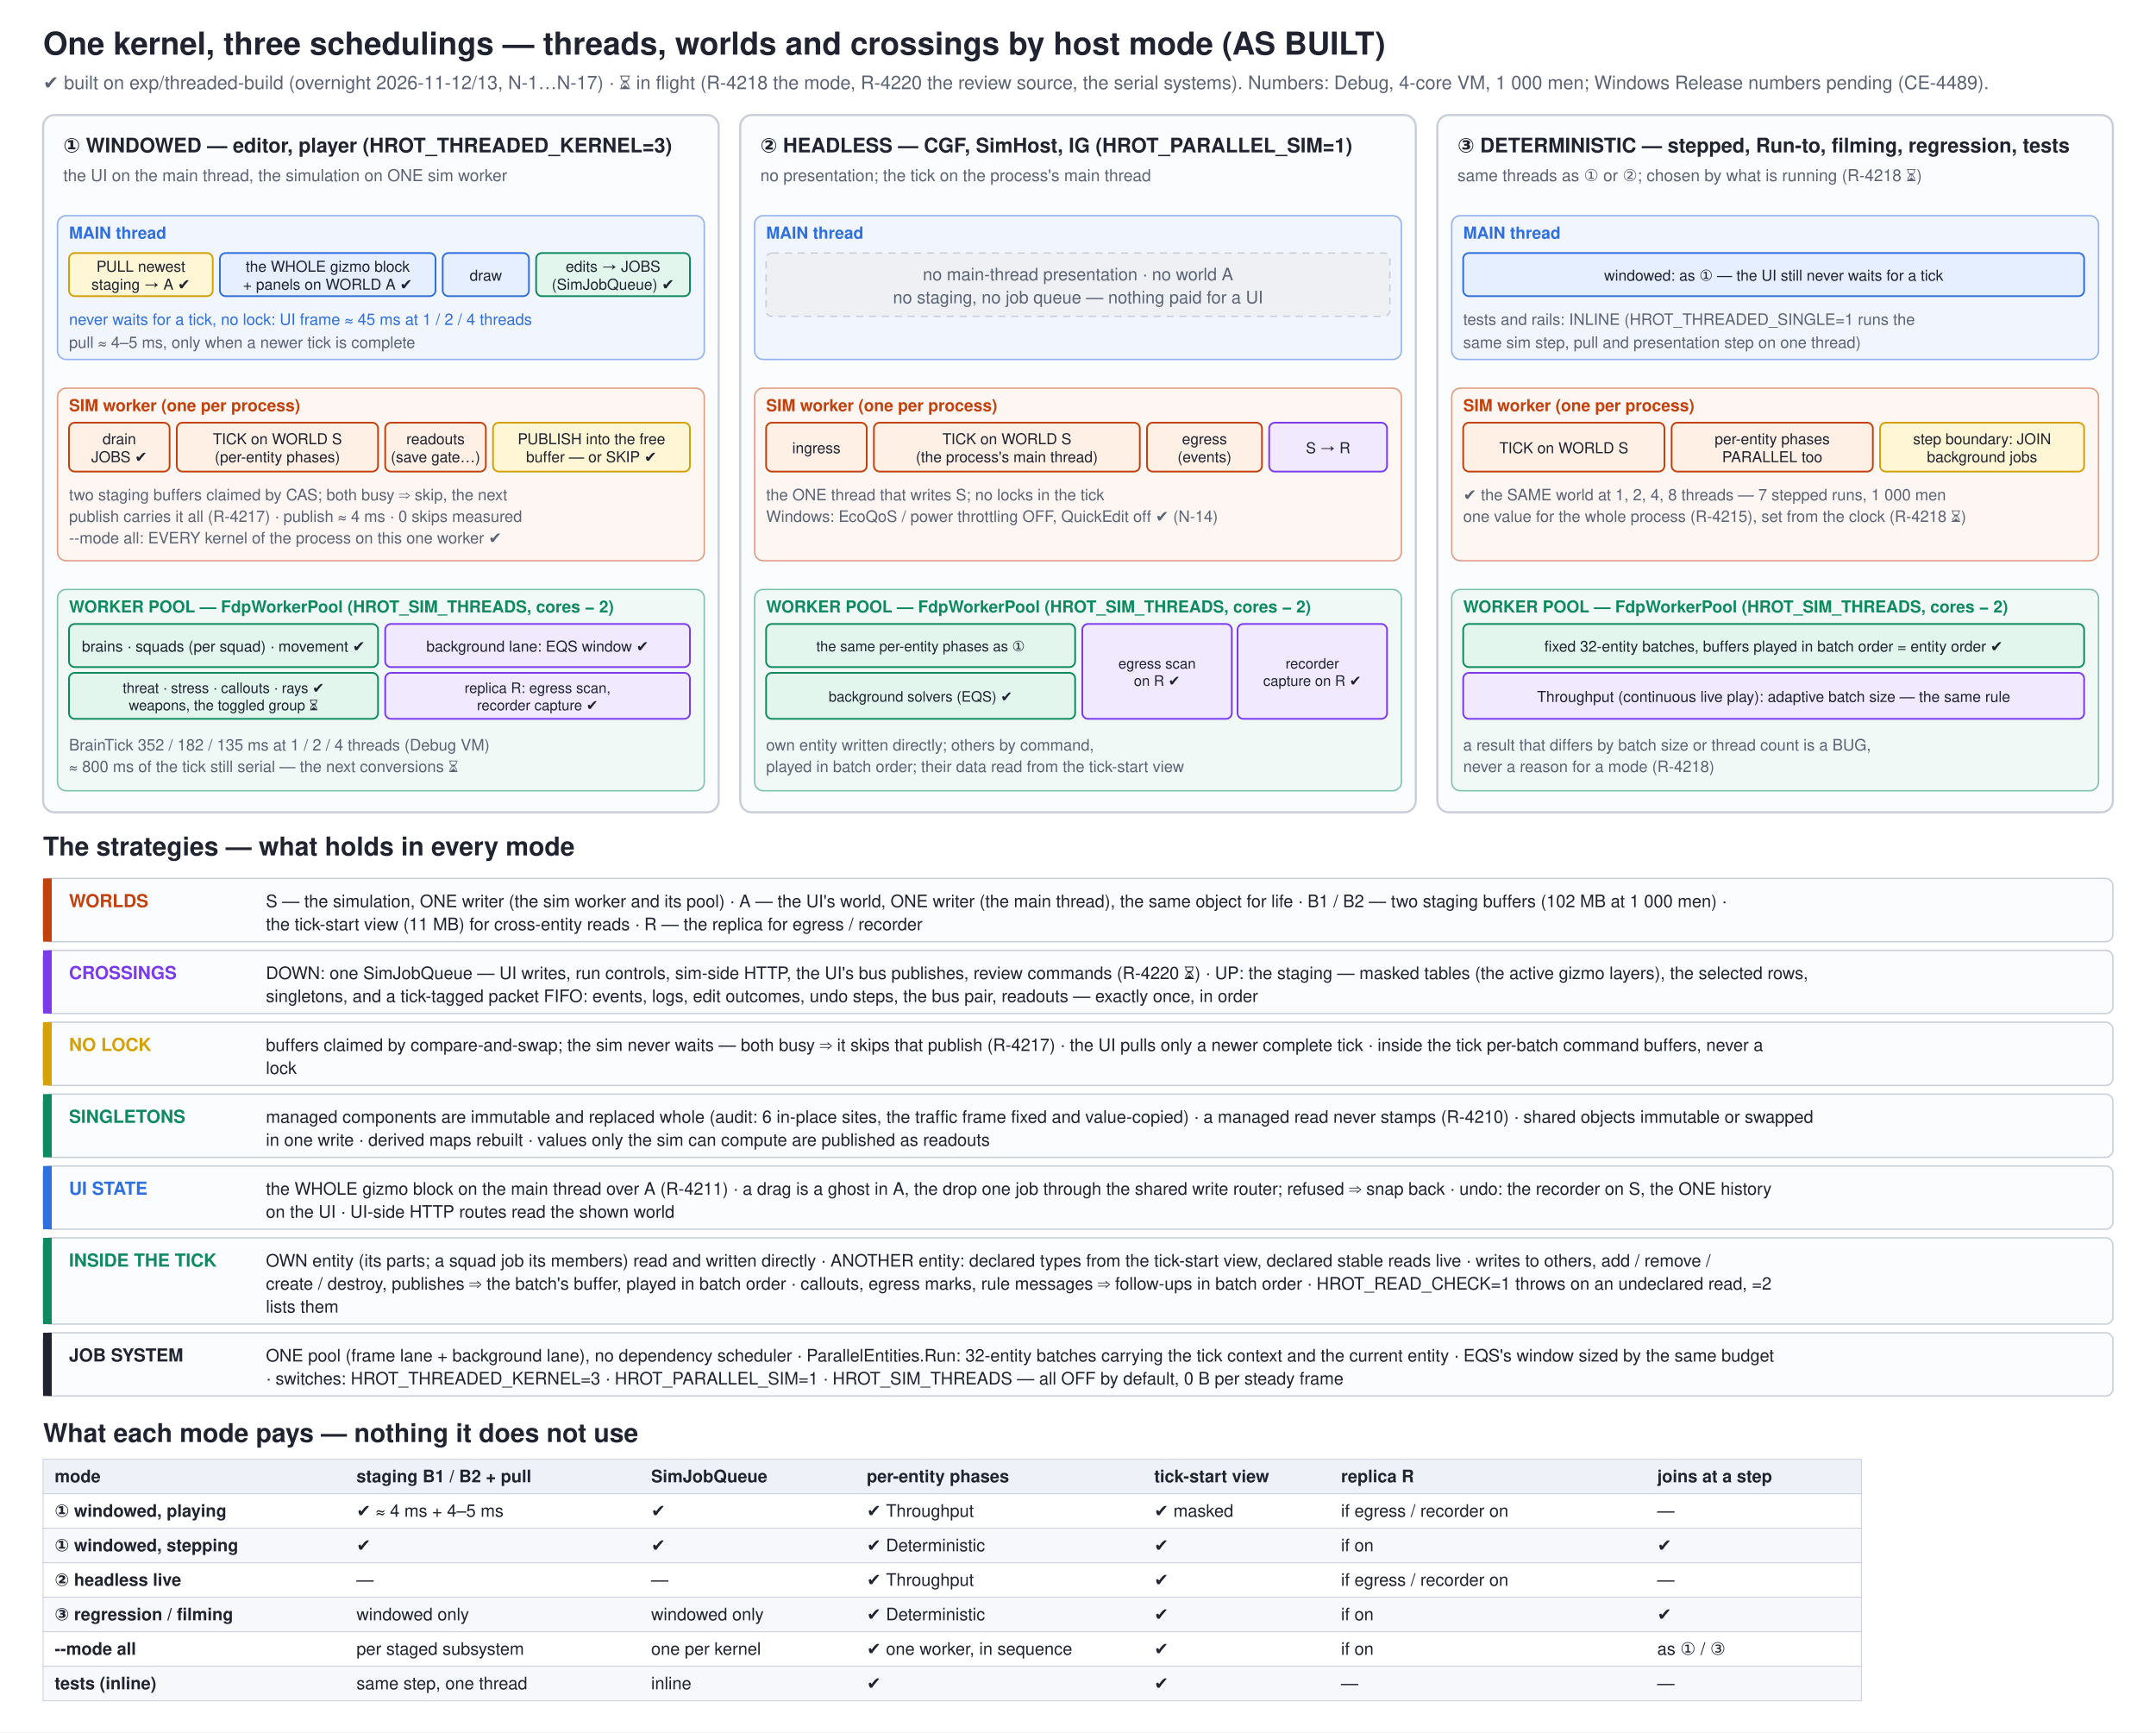
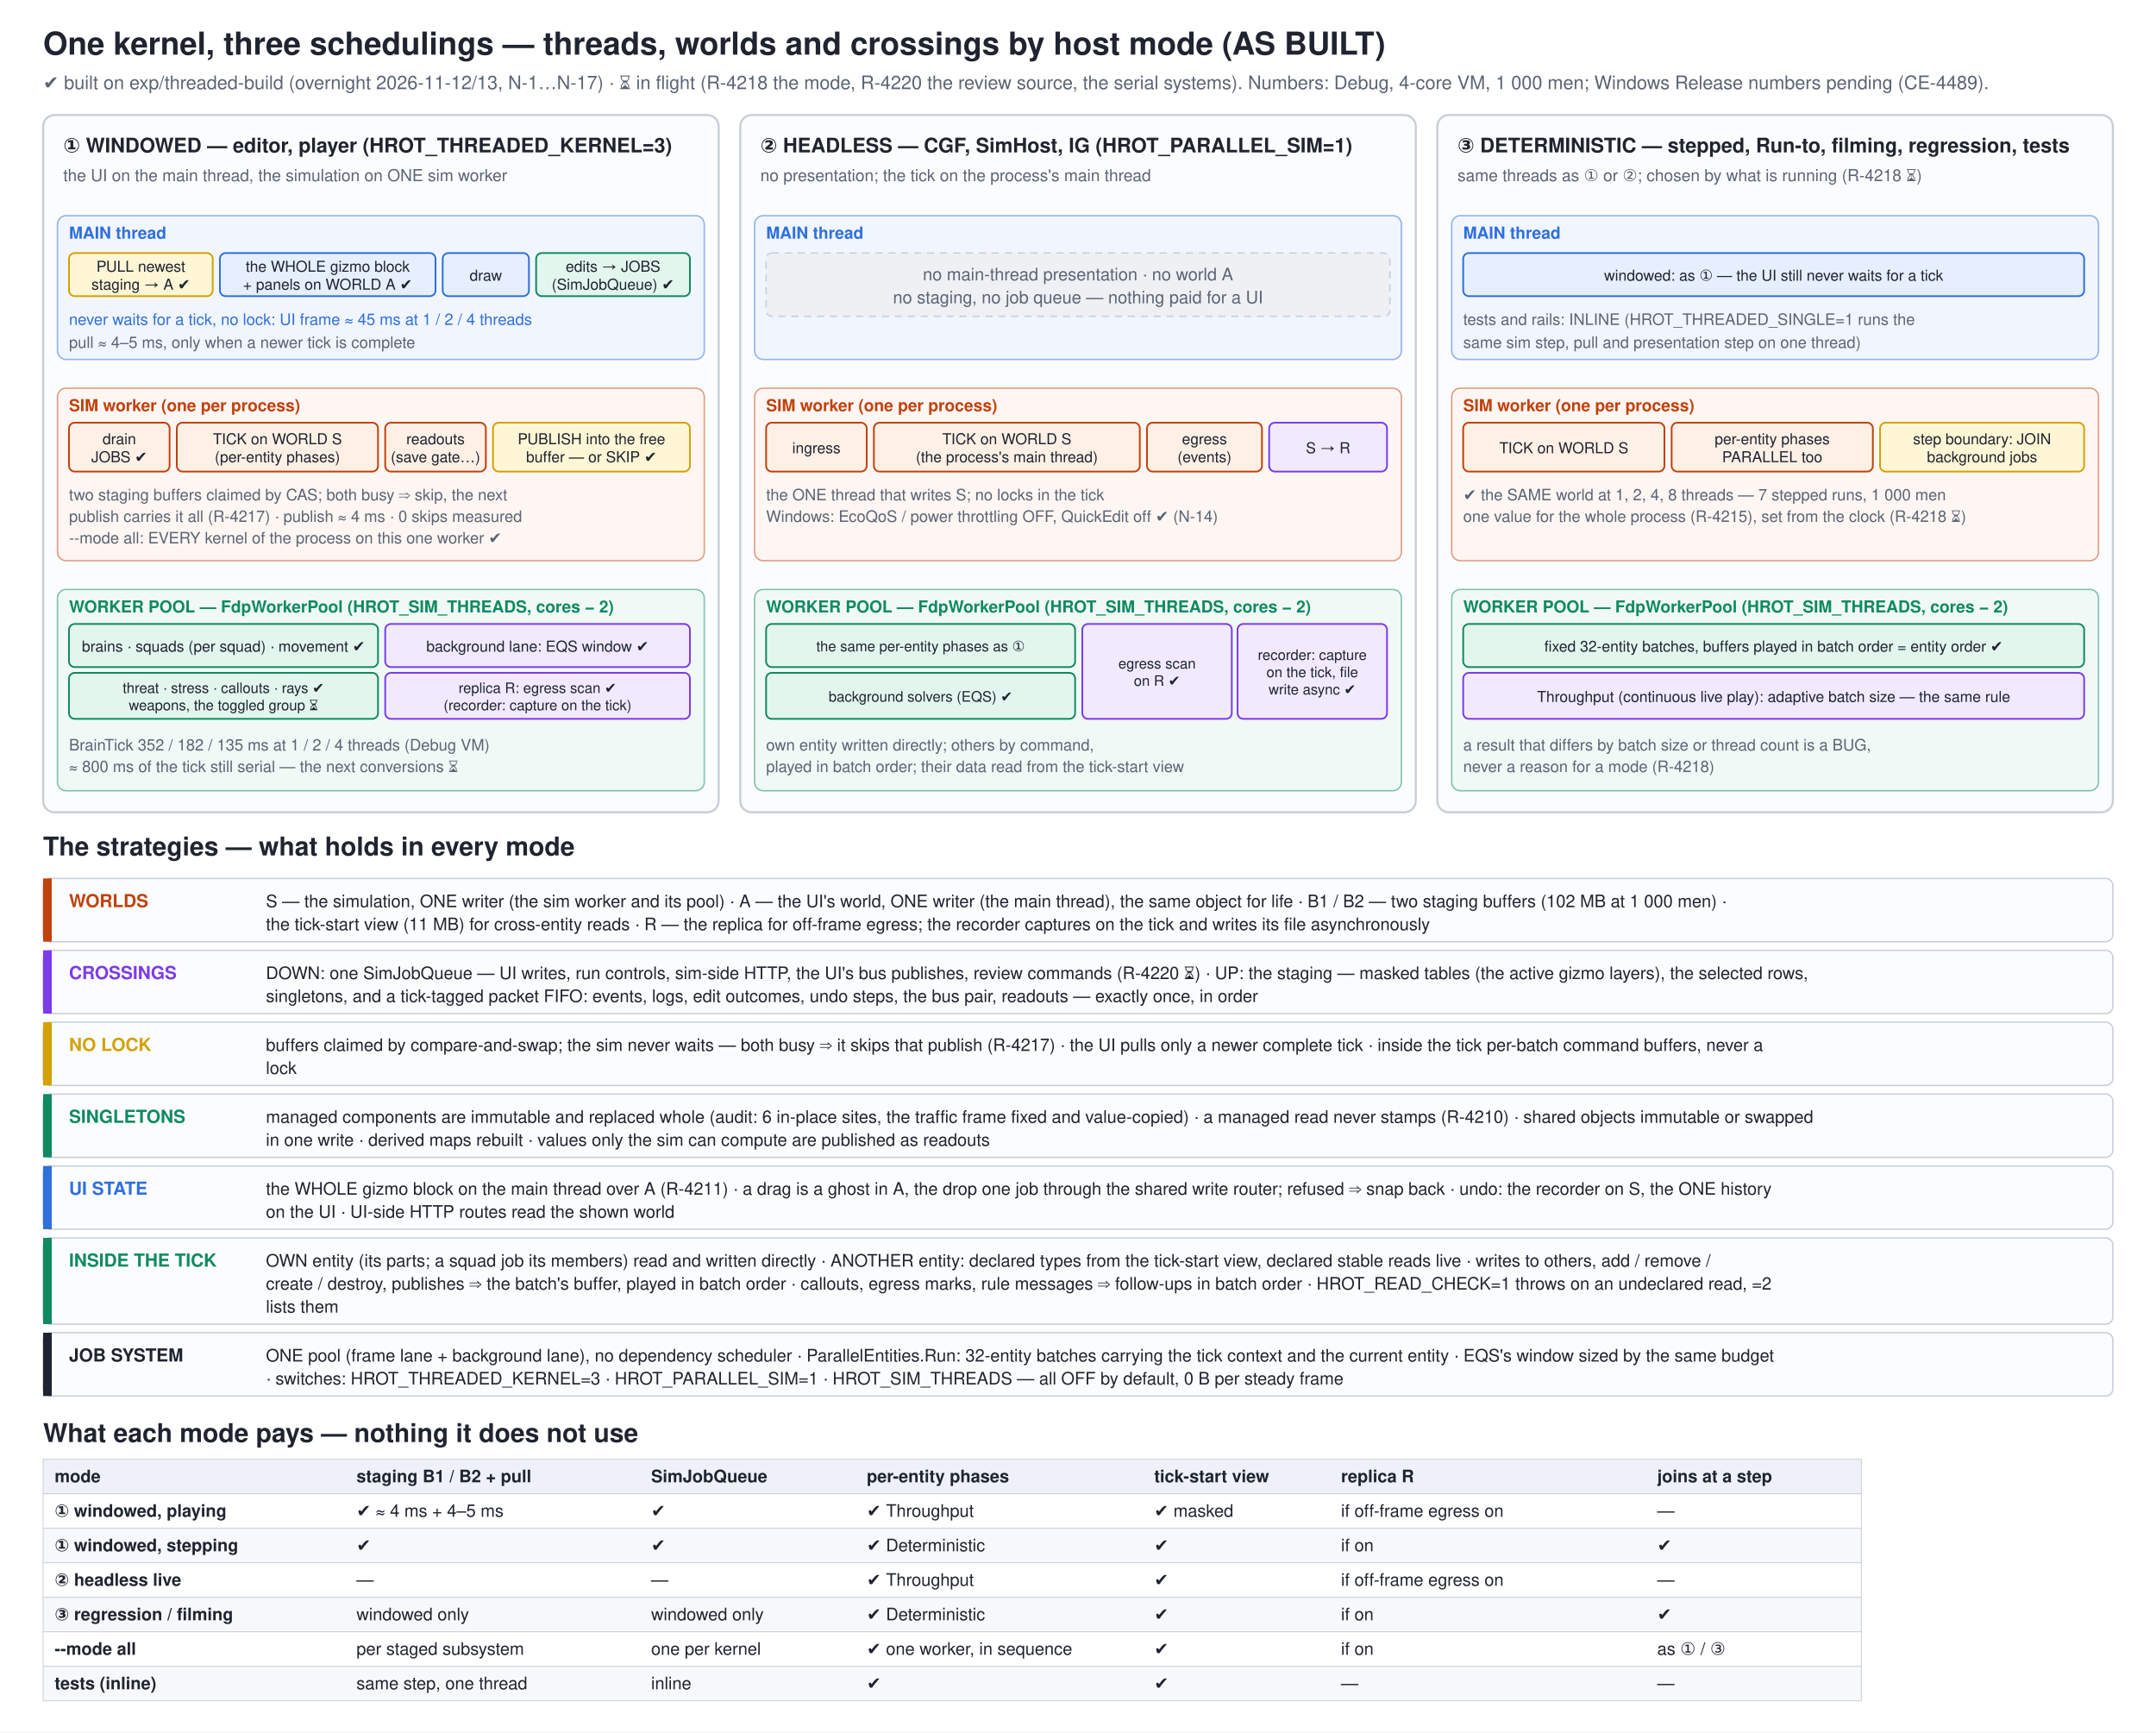
<svg xmlns="http://www.w3.org/2000/svg" width="1500" height="1205" viewBox="0 0 1500 1205" font-family="Segoe UI, Helvetica, Arial, sans-serif">
  <rect width="1500" height="1205" fill="#ffffff" />
  <text x="30" y="38" font-size="22" fill="#1f2430" font-weight="bold" text-anchor="start">One kernel, three schedulings — threads, worlds and crossings by host mode (AS BUILT)</text>
  <text x="30" y="62" font-size="13" fill="#5b6475" font-weight="normal" text-anchor="start">✔ built on exp/threaded-build (overnight 2026-11-12/13, N-1…N-17) · ⏳ in flight (R-4218 the mode, R-4220 the review source, the serial systems). Numbers: Debug, 4-core VM, 1 000 men; Windows Release numbers pending (CE-4489).</text>
  <rect x="30" y="80" width="470" height="485" rx="8" fill="#fbfcfe" stroke="#c9cfd9" stroke-width="1.5" />
  <text x="44" y="106" font-size="14" fill="#1f2430" font-weight="bold" text-anchor="start">① WINDOWED — editor, player (HROT_THREADED_KERNEL=3)</text>
  <text x="44" y="126" font-size="11.5" fill="#5b6475" font-weight="normal" text-anchor="start">the UI on the main thread, the simulation on ONE sim worker</text>
  <rect x="40" y="150" width="450" height="100" rx="6" fill="#e6efff" fill-opacity="0.45" stroke="#2f6fde" stroke-opacity="0.5" />
  <text x="48" y="166" font-size="11.5" fill="#2f6fde" font-weight="bold" text-anchor="start">MAIN thread</text>
  <rect x="40" y="270" width="450" height="120" rx="6" fill="#fff0e6" fill-opacity="0.45" stroke="#c2410c" stroke-opacity="0.5" />
  <text x="48" y="286" font-size="11.5" fill="#c2410c" font-weight="bold" text-anchor="start">SIM worker (one per process)</text>
  <rect x="40" y="410" width="450" height="140" rx="6" fill="#e3f6ee" fill-opacity="0.45" stroke="#0f8a5f" stroke-opacity="0.5" />
  <text x="48" y="426" font-size="11.5" fill="#0f8a5f" font-weight="bold" text-anchor="start">WORKER POOL — FdpWorkerPool (HROT_SIM_THREADS, cores − 2)</text>
  <rect x="515" y="80" width="470" height="485" rx="8" fill="#fbfcfe" stroke="#c9cfd9" stroke-width="1.5" />
  <text x="529" y="106" font-size="14" fill="#1f2430" font-weight="bold" text-anchor="start">② HEADLESS — CGF, SimHost, IG (HROT_PARALLEL_SIM=1)</text>
  <text x="529" y="126" font-size="11.5" fill="#5b6475" font-weight="normal" text-anchor="start">no presentation; the tick on the process's main thread</text>
  <rect x="525" y="150" width="450" height="100" rx="6" fill="#e6efff" fill-opacity="0.45" stroke="#2f6fde" stroke-opacity="0.5" />
  <text x="533" y="166" font-size="11.5" fill="#2f6fde" font-weight="bold" text-anchor="start">MAIN thread</text>
  <rect x="525" y="270" width="450" height="120" rx="6" fill="#fff0e6" fill-opacity="0.45" stroke="#c2410c" stroke-opacity="0.5" />
  <text x="533" y="286" font-size="11.5" fill="#c2410c" font-weight="bold" text-anchor="start">SIM worker (one per process)</text>
  <rect x="525" y="410" width="450" height="140" rx="6" fill="#e3f6ee" fill-opacity="0.45" stroke="#0f8a5f" stroke-opacity="0.5" />
  <text x="533" y="426" font-size="11.5" fill="#0f8a5f" font-weight="bold" text-anchor="start">WORKER POOL — FdpWorkerPool (HROT_SIM_THREADS, cores − 2)</text>
  <rect x="1000" y="80" width="470" height="485" rx="8" fill="#fbfcfe" stroke="#c9cfd9" stroke-width="1.5" />
  <text x="1014" y="106" font-size="14" fill="#1f2430" font-weight="bold" text-anchor="start">③ DETERMINISTIC — stepped, Run-to, filming, regression, tests</text>
  <text x="1014" y="126" font-size="11.5" fill="#5b6475" font-weight="normal" text-anchor="start">same threads as ① or ②; chosen by what is running (R-4218 ⏳)</text>
  <rect x="1010" y="150" width="450" height="100" rx="6" fill="#e6efff" fill-opacity="0.45" stroke="#2f6fde" stroke-opacity="0.5" />
  <text x="1018" y="166" font-size="11.5" fill="#2f6fde" font-weight="bold" text-anchor="start">MAIN thread</text>
  <rect x="1010" y="270" width="450" height="120" rx="6" fill="#fff0e6" fill-opacity="0.45" stroke="#c2410c" stroke-opacity="0.5" />
  <text x="1018" y="286" font-size="11.5" fill="#c2410c" font-weight="bold" text-anchor="start">SIM worker (one per process)</text>
  <rect x="1010" y="410" width="450" height="140" rx="6" fill="#e3f6ee" fill-opacity="0.45" stroke="#0f8a5f" stroke-opacity="0.5" />
  <text x="1018" y="426" font-size="11.5" fill="#0f8a5f" font-weight="bold" text-anchor="start">WORKER POOL — FdpWorkerPool (HROT_SIM_THREADS, cores − 2)</text>
  <rect x="48" y="176" width="100" height="30" rx="4" fill="#fff6d6" stroke="#d4a106" stroke-width="1.2" />
  <text x="98.0" y="189.0" font-size="10.5" fill="#1f2430" font-weight="normal" text-anchor="middle">PULL newest</text>
  <text x="98.0" y="201.5" font-size="10.5" fill="#1f2430" font-weight="normal" text-anchor="middle">staging → A ✔</text>
  <rect x="153" y="176" width="150" height="30" rx="4" fill="#e6efff" stroke="#2f6fde" stroke-width="1.2" />
  <text x="228.0" y="189.0" font-size="10.5" fill="#1f2430" font-weight="normal" text-anchor="middle">the WHOLE gizmo block</text>
  <text x="228.0" y="201.5" font-size="10.5" fill="#1f2430" font-weight="normal" text-anchor="middle">+ panels on WORLD A ✔</text>
  <rect x="308" y="176" width="60" height="30" rx="4" fill="#e6efff" stroke="#2f6fde" stroke-width="1.2" />
  <text x="338.0" y="195.25" font-size="10.5" fill="#1f2430" font-weight="normal" text-anchor="middle">draw</text>
  <rect x="373" y="176" width="107" height="30" rx="4" fill="#e3f6ee" stroke="#0f8a5f" stroke-width="1.2" />
  <text x="426.5" y="189.0" font-size="10.5" fill="#1f2430" font-weight="normal" text-anchor="middle">edits → JOBS</text>
  <text x="426.5" y="201.5" font-size="10.5" fill="#1f2430" font-weight="normal" text-anchor="middle">(SimJobQueue) ✔</text>
  <text x="48" y="226" font-size="11" fill="#2f6fde" font-weight="normal" text-anchor="start">never waits for a tick, no lock: UI frame ≈ 45 ms at 1 / 2 / 4 threads</text>
  <text x="48" y="242" font-size="11" fill="#5b6475" font-weight="normal" text-anchor="start">pull ≈ 4–5 ms, only when a newer tick is complete</text>
  <rect x="48" y="294" width="70" height="34" rx="4" fill="#fff0e6" stroke="#c2410c" stroke-width="1.2" />
  <text x="83.0" y="309.0" font-size="10.5" fill="#1f2430" font-weight="normal" text-anchor="middle">drain</text>
  <text x="83.0" y="321.5" font-size="10.5" fill="#1f2430" font-weight="normal" text-anchor="middle">JOBS ✔</text>
  <rect x="123" y="294" width="140" height="34" rx="4" fill="#fff0e6" stroke="#c2410c" stroke-width="1.2" />
  <text x="193.0" y="309.0" font-size="10.5" fill="#1f2430" font-weight="normal" text-anchor="middle">TICK on WORLD S</text>
  <text x="193.0" y="321.5" font-size="10.5" fill="#1f2430" font-weight="normal" text-anchor="middle">(per-entity phases)</text>
  <rect x="268" y="294" width="70" height="34" rx="4" fill="#fff0e6" stroke="#c2410c" stroke-width="1.2" />
  <text x="303.0" y="309.0" font-size="10.5" fill="#1f2430" font-weight="normal" text-anchor="middle">readouts</text>
  <text x="303.0" y="321.5" font-size="10.5" fill="#1f2430" font-weight="normal" text-anchor="middle">(save gate…)</text>
  <rect x="343" y="294" width="137" height="34" rx="4" fill="#fff6d6" stroke="#d4a106" stroke-width="1.2" />
  <text x="411.5" y="309.0" font-size="10.5" fill="#1f2430" font-weight="normal" text-anchor="middle">PUBLISH into the free</text>
  <text x="411.5" y="321.5" font-size="10.5" fill="#1f2430" font-weight="normal" text-anchor="middle">buffer — or SKIP ✔</text>
  <text x="48" y="348" font-size="11" fill="#5b6475" font-weight="normal" text-anchor="start">two staging buffers claimed by CAS; both busy ⇒ skip, the next</text>
  <text x="48" y="363" font-size="11" fill="#5b6475" font-weight="normal" text-anchor="start">publish carries it all (R-4217) · publish ≈ 4 ms · 0 skips measured</text>
  <text x="48" y="378" font-size="11" fill="#5b6475" font-weight="normal" text-anchor="start">--mode all: EVERY kernel of the process on this one worker ✔</text>
  <rect x="48" y="434" width="215" height="30" rx="4" fill="#e3f6ee" stroke="#0f8a5f" stroke-width="1.2" />
  <text x="155.5" y="453.25" font-size="10.5" fill="#1f2430" font-weight="normal" text-anchor="middle">brains · squads (per squad) · movement ✔</text>
  <rect x="268" y="434" width="212" height="30" rx="4" fill="#f1eaff" stroke="#7c3aed" stroke-width="1.2" />
  <text x="374.0" y="453.25" font-size="10.5" fill="#1f2430" font-weight="normal" text-anchor="middle">background lane: EQS window ✔</text>
  <rect x="48" y="468" width="215" height="32" rx="4" fill="#e3f6ee" stroke="#0f8a5f" stroke-width="1.2" />
  <text x="155.5" y="482.0" font-size="10" fill="#1f2430" font-weight="normal" text-anchor="middle">threat · stress · callouts · rays ✔</text>
  <text x="155.5" y="494.0" font-size="10" fill="#1f2430" font-weight="normal" text-anchor="middle">weapons, the toggled group ⏳</text>
  <rect x="268" y="468" width="212" height="32" rx="4" fill="#f1eaff" stroke="#7c3aed" stroke-width="1.2" />
-   <text x="374.0" y="482.0" font-size="10" fill="#1f2430" font-weight="normal" text-anchor="middle">replica R: egress scan,</text>
-   <text x="374.0" y="494.0" font-size="10" fill="#1f2430" font-weight="normal" text-anchor="middle">recorder capture ✔</text>
+   <text x="374.0" y="482.0" font-size="10" fill="#1f2430" font-weight="normal" text-anchor="middle">replica R: egress scan ✔</text>
+   <text x="374.0" y="494.0" font-size="10" fill="#1f2430" font-weight="normal" text-anchor="middle">(recorder: capture on the tick)</text>
  <text x="48" y="522" font-size="11" fill="#5b6475" font-weight="normal" text-anchor="start">BrainTick 352 / 182 / 135 ms at 1 / 2 / 4 threads (Debug VM)</text>
  <text x="48" y="537" font-size="11" fill="#5b6475" font-weight="normal" text-anchor="start">≈ 800 ms of the tick still serial — the next conversions ⏳</text>
  <rect x="533" y="176" width="434" height="44" rx="4" fill="#eef0f4" stroke="#c9cfd9" stroke-dasharray="5 4" />
  <text x="750.0" y="195" font-size="12" fill="#5b6475" font-weight="normal" text-anchor="middle">no main-thread presentation · no world A</text>
  <text x="750.0" y="211" font-size="12" fill="#5b6475" font-weight="normal" text-anchor="middle">no staging, no job queue — nothing paid for a UI</text>
  <rect x="533" y="294" width="70" height="34" rx="4" fill="#fff0e6" stroke="#c2410c" stroke-width="1.2" />
  <text x="568.0" y="315.25" font-size="10.5" fill="#1f2430" font-weight="normal" text-anchor="middle">ingress</text>
  <rect x="608" y="294" width="185" height="34" rx="4" fill="#fff0e6" stroke="#c2410c" stroke-width="1.2" />
  <text x="700.5" y="309.0" font-size="10.5" fill="#1f2430" font-weight="normal" text-anchor="middle">TICK on WORLD S</text>
  <text x="700.5" y="321.5" font-size="10.5" fill="#1f2430" font-weight="normal" text-anchor="middle">(the process's main thread)</text>
  <rect x="798" y="294" width="80" height="34" rx="4" fill="#fff0e6" stroke="#c2410c" stroke-width="1.2" />
  <text x="838.0" y="309.0" font-size="10.5" fill="#1f2430" font-weight="normal" text-anchor="middle">egress</text>
  <text x="838.0" y="321.5" font-size="10.5" fill="#1f2430" font-weight="normal" text-anchor="middle">(events)</text>
  <rect x="883" y="294" width="82" height="34" rx="4" fill="#f1eaff" stroke="#7c3aed" stroke-width="1.2" />
  <text x="924.0" y="315.25" font-size="10.5" fill="#1f2430" font-weight="normal" text-anchor="middle">S → R</text>
  <text x="533" y="348" font-size="11" fill="#5b6475" font-weight="normal" text-anchor="start">the ONE thread that writes S; no locks in the tick</text>
  <text x="533" y="363" font-size="11" fill="#5b6475" font-weight="normal" text-anchor="start">Windows: EcoQoS / power throttling OFF, QuickEdit off ✔ (N-14)</text>
  <rect x="533" y="434" width="215" height="30" rx="4" fill="#e3f6ee" stroke="#0f8a5f" stroke-width="1.2" />
  <text x="640.5" y="453.0" font-size="10" fill="#1f2430" font-weight="normal" text-anchor="middle">the same per-entity phases as ①</text>
  <rect x="753" y="434" width="104" height="66" rx="4" fill="#f1eaff" stroke="#7c3aed" stroke-width="1.2" />
  <text x="805.0" y="465.0" font-size="10" fill="#1f2430" font-weight="normal" text-anchor="middle">egress scan</text>
  <text x="805.0" y="477.0" font-size="10" fill="#1f2430" font-weight="normal" text-anchor="middle">on R ✔</text>
  <rect x="861" y="434" width="104" height="66" rx="4" fill="#f1eaff" stroke="#7c3aed" stroke-width="1.2" />
-   <text x="913.0" y="465.0" font-size="10" fill="#1f2430" font-weight="normal" text-anchor="middle">recorder</text>
-   <text x="913.0" y="477.0" font-size="10" fill="#1f2430" font-weight="normal" text-anchor="middle">capture on R ✔</text>
+   <text x="913.0" y="459.0" font-size="10" fill="#1f2430" font-weight="normal" text-anchor="middle">recorder: capture</text>
+   <text x="913.0" y="471.0" font-size="10" fill="#1f2430" font-weight="normal" text-anchor="middle">on the tick, file</text>
+   <text x="913.0" y="483.0" font-size="10" fill="#1f2430" font-weight="normal" text-anchor="middle">write async ✔</text>
  <rect x="533" y="468" width="215" height="32" rx="4" fill="#e3f6ee" stroke="#0f8a5f" stroke-width="1.2" />
  <text x="640.5" y="488.0" font-size="10" fill="#1f2430" font-weight="normal" text-anchor="middle">background solvers (EQS) ✔</text>
  <text x="533" y="522" font-size="11" fill="#5b6475" font-weight="normal" text-anchor="start">own entity written directly; others by command,</text>
  <text x="533" y="537" font-size="11" fill="#5b6475" font-weight="normal" text-anchor="start">played in batch order; their data read from the tick-start view</text>
  <rect x="1018" y="176" width="432" height="30" rx="4" fill="#e6efff" stroke="#2f6fde" stroke-width="1.2" />
  <text x="1234.0" y="195.25" font-size="10.5" fill="#1f2430" font-weight="normal" text-anchor="middle">windowed: as ① — the UI still never waits for a tick</text>
  <text x="1018" y="226" font-size="11" fill="#5b6475" font-weight="normal" text-anchor="start">tests and rails: INLINE (HROT_THREADED_SINGLE=1 runs the</text>
  <text x="1018" y="242" font-size="11" fill="#5b6475" font-weight="normal" text-anchor="start">same sim step, pull and presentation step on one thread)</text>
  <rect x="1018" y="294" width="140" height="34" rx="4" fill="#fff0e6" stroke="#c2410c" stroke-width="1.2" />
  <text x="1088.0" y="315.25" font-size="10.5" fill="#1f2430" font-weight="normal" text-anchor="middle">TICK on WORLD S</text>
  <rect x="1163" y="294" width="140" height="34" rx="4" fill="#fff0e6" stroke="#c2410c" stroke-width="1.2" />
  <text x="1233.0" y="309.0" font-size="10.5" fill="#1f2430" font-weight="normal" text-anchor="middle">per-entity phases</text>
  <text x="1233.0" y="321.5" font-size="10.5" fill="#1f2430" font-weight="normal" text-anchor="middle">PARALLEL too</text>
  <rect x="1308" y="294" width="142" height="34" rx="4" fill="#fff6d6" stroke="#d4a106" stroke-width="1.2" />
  <text x="1379.0" y="309.0" font-size="10.5" fill="#1f2430" font-weight="normal" text-anchor="middle">step boundary: JOIN</text>
  <text x="1379.0" y="321.5" font-size="10.5" fill="#1f2430" font-weight="normal" text-anchor="middle">background jobs</text>
  <text x="1018" y="348" font-size="11" fill="#5b6475" font-weight="normal" text-anchor="start">✔ the SAME world at 1, 2, 4, 8 threads — 7 stepped runs, 1 000 men</text>
  <text x="1018" y="363" font-size="11" fill="#5b6475" font-weight="normal" text-anchor="start">one value for the whole process (R-4215), set from the clock (R-4218 ⏳)</text>
  <rect x="1018" y="434" width="432" height="30" rx="4" fill="#e3f6ee" stroke="#0f8a5f" stroke-width="1.2" />
  <text x="1234.0" y="453.25" font-size="10.5" fill="#1f2430" font-weight="normal" text-anchor="middle">fixed 32-entity batches, buffers played in batch order = entity order ✔</text>
  <rect x="1018" y="468" width="432" height="32" rx="4" fill="#f1eaff" stroke="#7c3aed" stroke-width="1.2" />
  <text x="1234.0" y="488.25" font-size="10.5" fill="#1f2430" font-weight="normal" text-anchor="middle">Throughput (continuous live play): adaptive batch size — the same rule</text>
  <text x="1018" y="522" font-size="11" fill="#5b6475" font-weight="normal" text-anchor="start">a result that differs by batch size or thread count is a BUG,</text>
  <text x="1018" y="537" font-size="11" fill="#5b6475" font-weight="normal" text-anchor="start">never a reason for a mode (R-4218)</text>
  <text x="30" y="595" font-size="18" fill="#1f2430" font-weight="bold" text-anchor="start">The strategies — what holds in every mode</text>
  <rect x="30" y="611" width="1440" height="44" rx="5" fill="#fbfcfe" stroke="#c9cfd9" />
  <rect x="30" y="611" width="6" height="44" fill="#c2410c" />
  <text x="48" y="631" font-size="12.5" fill="#c2410c" font-weight="bold" text-anchor="start">WORLDS</text>
  <text x="185" y="631" font-size="12" fill="#1f2430" font-weight="normal" text-anchor="start">S — the simulation, ONE writer (the sim worker and its pool)   ·   A — the UI's world, ONE writer (the main thread), the same object for life   ·   B1 / B2 — two staging buffers (102 MB at 1 000 men)   ·</text>
-   <text x="185" y="647" font-size="12" fill="#1f2430" font-weight="normal" text-anchor="start">the tick-start view (11 MB) for cross-entity reads   ·   R — the replica for egress / recorder</text>
+   <text x="185" y="647" font-size="12" fill="#1f2430" font-weight="normal" text-anchor="start">the tick-start view (11 MB) for cross-entity reads   ·   R — the replica for off-frame egress; the recorder captures on the tick and writes its file asynchronously</text>
  <rect x="30" y="661" width="1440" height="44" rx="5" fill="#fbfcfe" stroke="#c9cfd9" />
  <rect x="30" y="661" width="6" height="44" fill="#7c3aed" />
  <text x="48" y="681" font-size="12.5" fill="#7c3aed" font-weight="bold" text-anchor="start">CROSSINGS</text>
  <text x="185" y="681" font-size="12" fill="#1f2430" font-weight="normal" text-anchor="start">DOWN: one SimJobQueue — UI writes, run controls, sim-side HTTP, the UI's bus publishes, review commands (R-4220 ⏳)   ·   UP: the staging — masked tables (the active gizmo layers), the selected rows,</text>
  <text x="185" y="697" font-size="12" fill="#1f2430" font-weight="normal" text-anchor="start">singletons, and a tick-tagged packet FIFO: events, logs, edit outcomes, undo steps, the bus pair, readouts — exactly once, in order</text>
  <rect x="30" y="711" width="1440" height="44" rx="5" fill="#fbfcfe" stroke="#c9cfd9" />
  <rect x="30" y="711" width="6" height="44" fill="#d4a106" />
  <text x="48" y="731" font-size="12.5" fill="#d4a106" font-weight="bold" text-anchor="start">NO LOCK</text>
  <text x="185" y="731" font-size="12" fill="#1f2430" font-weight="normal" text-anchor="start">buffers claimed by compare-and-swap; the sim never waits — both busy ⇒ it skips that publish (R-4217)   ·   the UI pulls only a newer complete tick   ·   inside the tick per-batch command buffers, never a</text>
  <text x="185" y="747" font-size="12" fill="#1f2430" font-weight="normal" text-anchor="start">lock</text>
  <rect x="30" y="761" width="1440" height="44" rx="5" fill="#fbfcfe" stroke="#c9cfd9" />
  <rect x="30" y="761" width="6" height="44" fill="#0f8a5f" />
  <text x="48" y="781" font-size="12.5" fill="#0f8a5f" font-weight="bold" text-anchor="start">SINGLETONS</text>
  <text x="185" y="781" font-size="12" fill="#1f2430" font-weight="normal" text-anchor="start">managed components are immutable and replaced whole (audit: 6 in-place sites, the traffic frame fixed and value-copied)   ·   a managed read never stamps (R-4210)   ·   shared objects immutable or swapped</text>
  <text x="185" y="797" font-size="12" fill="#1f2430" font-weight="normal" text-anchor="start">in one write   ·   derived maps rebuilt   ·   values only the sim can compute are published as readouts</text>
  <rect x="30" y="811" width="1440" height="44" rx="5" fill="#fbfcfe" stroke="#c9cfd9" />
  <rect x="30" y="811" width="6" height="44" fill="#2f6fde" />
  <text x="48" y="831" font-size="12.5" fill="#2f6fde" font-weight="bold" text-anchor="start">UI STATE</text>
  <text x="185" y="831" font-size="12" fill="#1f2430" font-weight="normal" text-anchor="start">the WHOLE gizmo block on the main thread over A (R-4211)   ·   a drag is a ghost in A, the drop one job through the shared write router; refused ⇒ snap back   ·   undo: the recorder on S, the ONE history</text>
  <text x="185" y="847" font-size="12" fill="#1f2430" font-weight="normal" text-anchor="start">on the UI   ·   UI-side HTTP routes read the shown world</text>
  <rect x="30" y="861" width="1440" height="60" rx="5" fill="#fbfcfe" stroke="#c9cfd9" />
  <rect x="30" y="861" width="6" height="60" fill="#0f8a5f" />
  <text x="48" y="881" font-size="12.5" fill="#0f8a5f" font-weight="bold" text-anchor="start">INSIDE THE TICK</text>
  <text x="185" y="881" font-size="12" fill="#1f2430" font-weight="normal" text-anchor="start">OWN entity (its parts; a squad job its members) read and written directly   ·   ANOTHER entity: declared types from the tick-start view, declared stable reads live   ·   writes to others, add / remove /</text>
  <text x="185" y="897" font-size="12" fill="#1f2430" font-weight="normal" text-anchor="start">create / destroy, publishes ⇒ the batch's buffer, played in batch order   ·   callouts, egress marks, rule messages ⇒ follow-ups in batch order   ·   HROT_READ_CHECK=1 throws on an undeclared read, =2</text>
  <text x="185" y="913" font-size="12" fill="#1f2430" font-weight="normal" text-anchor="start">lists them</text>
  <rect x="30" y="927" width="1440" height="44" rx="5" fill="#fbfcfe" stroke="#c9cfd9" />
  <rect x="30" y="927" width="6" height="44" fill="#1f2430" />
  <text x="48" y="947" font-size="12.5" fill="#1f2430" font-weight="bold" text-anchor="start">JOB SYSTEM</text>
  <text x="185" y="947" font-size="12" fill="#1f2430" font-weight="normal" text-anchor="start">ONE pool (frame lane + background lane), no dependency scheduler   ·   ParallelEntities.Run: 32-entity batches carrying the tick context and the current entity   ·   EQS's window sized by the same budget</text>
  <text x="185" y="963" font-size="12" fill="#1f2430" font-weight="normal" text-anchor="start">·   switches: HROT_THREADED_KERNEL=3 · HROT_PARALLEL_SIM=1 · HROT_SIM_THREADS — all OFF by default, 0 B per steady frame</text>
  <text x="30" y="1003" font-size="18" fill="#1f2430" font-weight="bold" text-anchor="start">What each mode pays — nothing it does not use</text>
  <rect x="30" y="1015" width="1265" height="24" fill="#eef2f8" stroke="#c9cfd9" stroke-width="0.6" />
  <text x="38" y="1031" font-size="12" fill="#1f2430" font-weight="bold" text-anchor="start">mode</text>
  <text x="248" y="1031" font-size="12" fill="#1f2430" font-weight="bold" text-anchor="start">staging B1 / B2 + pull</text>
  <text x="453" y="1031" font-size="12" fill="#1f2430" font-weight="bold" text-anchor="start">SimJobQueue</text>
  <text x="603" y="1031" font-size="12" fill="#1f2430" font-weight="bold" text-anchor="start">per-entity phases</text>
  <text x="803" y="1031" font-size="12" fill="#1f2430" font-weight="bold" text-anchor="start">tick-start view</text>
  <text x="933" y="1031" font-size="12" fill="#1f2430" font-weight="bold" text-anchor="start">replica R</text>
  <text x="1153" y="1031" font-size="12" fill="#1f2430" font-weight="bold" text-anchor="start">joins at a step</text>
  <rect x="30" y="1039" width="1265" height="24" fill="#ffffff" stroke="#c9cfd9" stroke-width="0.6" />
  <text x="38" y="1055" font-size="12" fill="#1f2430" font-weight="bold" text-anchor="start">① windowed, playing</text>
  <text x="248" y="1055" font-size="12" fill="#1f2430" font-weight="normal" text-anchor="start">✔ ≈ 4 ms + 4–5 ms</text>
  <text x="453" y="1055" font-size="12" fill="#1f2430" font-weight="normal" text-anchor="start">✔</text>
  <text x="603" y="1055" font-size="12" fill="#1f2430" font-weight="normal" text-anchor="start">✔ Throughput</text>
  <text x="803" y="1055" font-size="12" fill="#1f2430" font-weight="normal" text-anchor="start">✔ masked</text>
-   <text x="933" y="1055" font-size="12" fill="#1f2430" font-weight="normal" text-anchor="start">if egress / recorder on</text>
+   <text x="933" y="1055" font-size="12" fill="#1f2430" font-weight="normal" text-anchor="start">if off-frame egress on</text>
  <text x="1153" y="1055" font-size="12" fill="#1f2430" font-weight="normal" text-anchor="start">—</text>
  <rect x="30" y="1063" width="1265" height="24" fill="#f7f8fb" stroke="#c9cfd9" stroke-width="0.6" />
  <text x="38" y="1079" font-size="12" fill="#1f2430" font-weight="bold" text-anchor="start">① windowed, stepping</text>
  <text x="248" y="1079" font-size="12" fill="#1f2430" font-weight="normal" text-anchor="start">✔</text>
  <text x="453" y="1079" font-size="12" fill="#1f2430" font-weight="normal" text-anchor="start">✔</text>
  <text x="603" y="1079" font-size="12" fill="#1f2430" font-weight="normal" text-anchor="start">✔ Deterministic</text>
  <text x="803" y="1079" font-size="12" fill="#1f2430" font-weight="normal" text-anchor="start">✔</text>
  <text x="933" y="1079" font-size="12" fill="#1f2430" font-weight="normal" text-anchor="start">if on</text>
  <text x="1153" y="1079" font-size="12" fill="#1f2430" font-weight="normal" text-anchor="start">✔</text>
  <rect x="30" y="1087" width="1265" height="24" fill="#ffffff" stroke="#c9cfd9" stroke-width="0.6" />
  <text x="38" y="1103" font-size="12" fill="#1f2430" font-weight="bold" text-anchor="start">② headless live</text>
  <text x="248" y="1103" font-size="12" fill="#1f2430" font-weight="normal" text-anchor="start">—</text>
  <text x="453" y="1103" font-size="12" fill="#1f2430" font-weight="normal" text-anchor="start">—</text>
  <text x="603" y="1103" font-size="12" fill="#1f2430" font-weight="normal" text-anchor="start">✔ Throughput</text>
  <text x="803" y="1103" font-size="12" fill="#1f2430" font-weight="normal" text-anchor="start">✔</text>
-   <text x="933" y="1103" font-size="12" fill="#1f2430" font-weight="normal" text-anchor="start">if egress / recorder on</text>
+   <text x="933" y="1103" font-size="12" fill="#1f2430" font-weight="normal" text-anchor="start">if off-frame egress on</text>
  <text x="1153" y="1103" font-size="12" fill="#1f2430" font-weight="normal" text-anchor="start">—</text>
  <rect x="30" y="1111" width="1265" height="24" fill="#f7f8fb" stroke="#c9cfd9" stroke-width="0.6" />
  <text x="38" y="1127" font-size="12" fill="#1f2430" font-weight="bold" text-anchor="start">③ regression / filming</text>
  <text x="248" y="1127" font-size="12" fill="#1f2430" font-weight="normal" text-anchor="start">windowed only</text>
  <text x="453" y="1127" font-size="12" fill="#1f2430" font-weight="normal" text-anchor="start">windowed only</text>
  <text x="603" y="1127" font-size="12" fill="#1f2430" font-weight="normal" text-anchor="start">✔ Deterministic</text>
  <text x="803" y="1127" font-size="12" fill="#1f2430" font-weight="normal" text-anchor="start">✔</text>
  <text x="933" y="1127" font-size="12" fill="#1f2430" font-weight="normal" text-anchor="start">if on</text>
  <text x="1153" y="1127" font-size="12" fill="#1f2430" font-weight="normal" text-anchor="start">✔</text>
  <rect x="30" y="1135" width="1265" height="24" fill="#ffffff" stroke="#c9cfd9" stroke-width="0.6" />
  <text x="38" y="1151" font-size="12" fill="#1f2430" font-weight="bold" text-anchor="start">--mode all</text>
  <text x="248" y="1151" font-size="12" fill="#1f2430" font-weight="normal" text-anchor="start">per staged subsystem</text>
  <text x="453" y="1151" font-size="12" fill="#1f2430" font-weight="normal" text-anchor="start">one per kernel</text>
  <text x="603" y="1151" font-size="12" fill="#1f2430" font-weight="normal" text-anchor="start">✔ one worker, in sequence</text>
  <text x="803" y="1151" font-size="12" fill="#1f2430" font-weight="normal" text-anchor="start">✔</text>
  <text x="933" y="1151" font-size="12" fill="#1f2430" font-weight="normal" text-anchor="start">if on</text>
  <text x="1153" y="1151" font-size="12" fill="#1f2430" font-weight="normal" text-anchor="start">as ① / ③</text>
  <rect x="30" y="1159" width="1265" height="24" fill="#f7f8fb" stroke="#c9cfd9" stroke-width="0.6" />
  <text x="38" y="1175" font-size="12" fill="#1f2430" font-weight="bold" text-anchor="start">tests (inline)</text>
  <text x="248" y="1175" font-size="12" fill="#1f2430" font-weight="normal" text-anchor="start">same step, one thread</text>
  <text x="453" y="1175" font-size="12" fill="#1f2430" font-weight="normal" text-anchor="start">inline</text>
  <text x="603" y="1175" font-size="12" fill="#1f2430" font-weight="normal" text-anchor="start">✔</text>
  <text x="803" y="1175" font-size="12" fill="#1f2430" font-weight="normal" text-anchor="start">✔</text>
  <text x="933" y="1175" font-size="12" fill="#1f2430" font-weight="normal" text-anchor="start">—</text>
  <text x="1153" y="1175" font-size="12" fill="#1f2430" font-weight="normal" text-anchor="start">—</text>
</svg>
